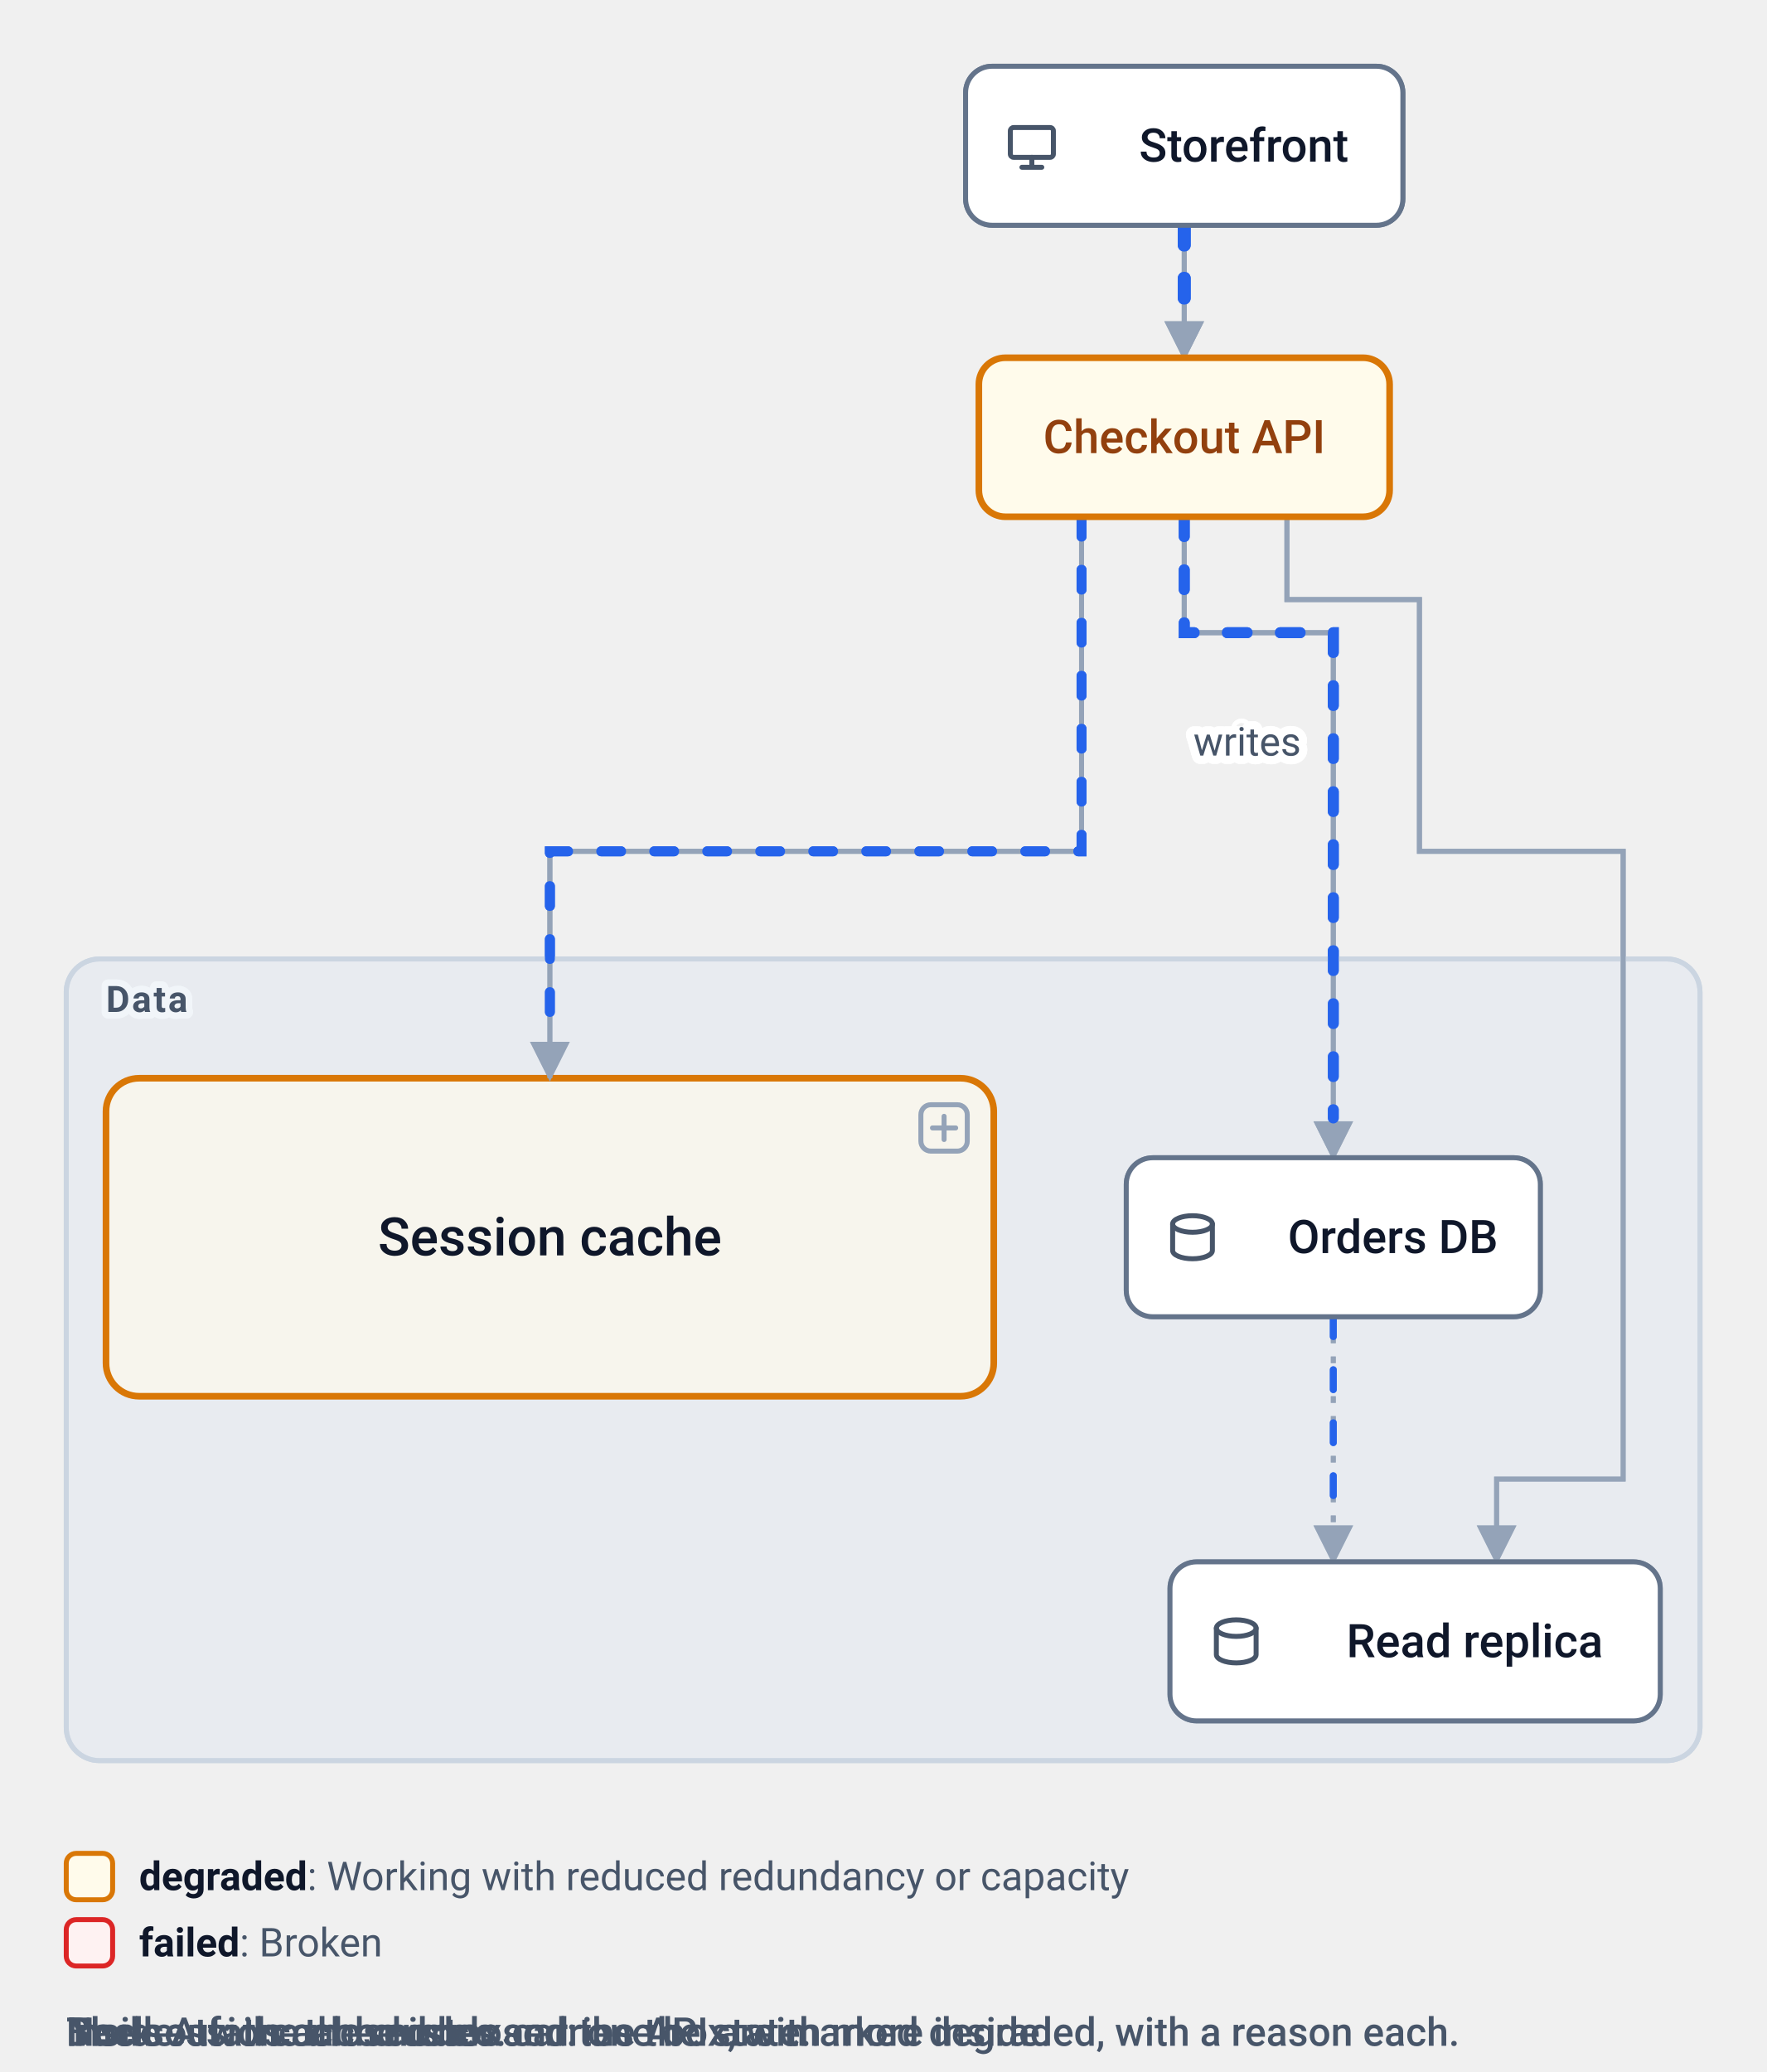
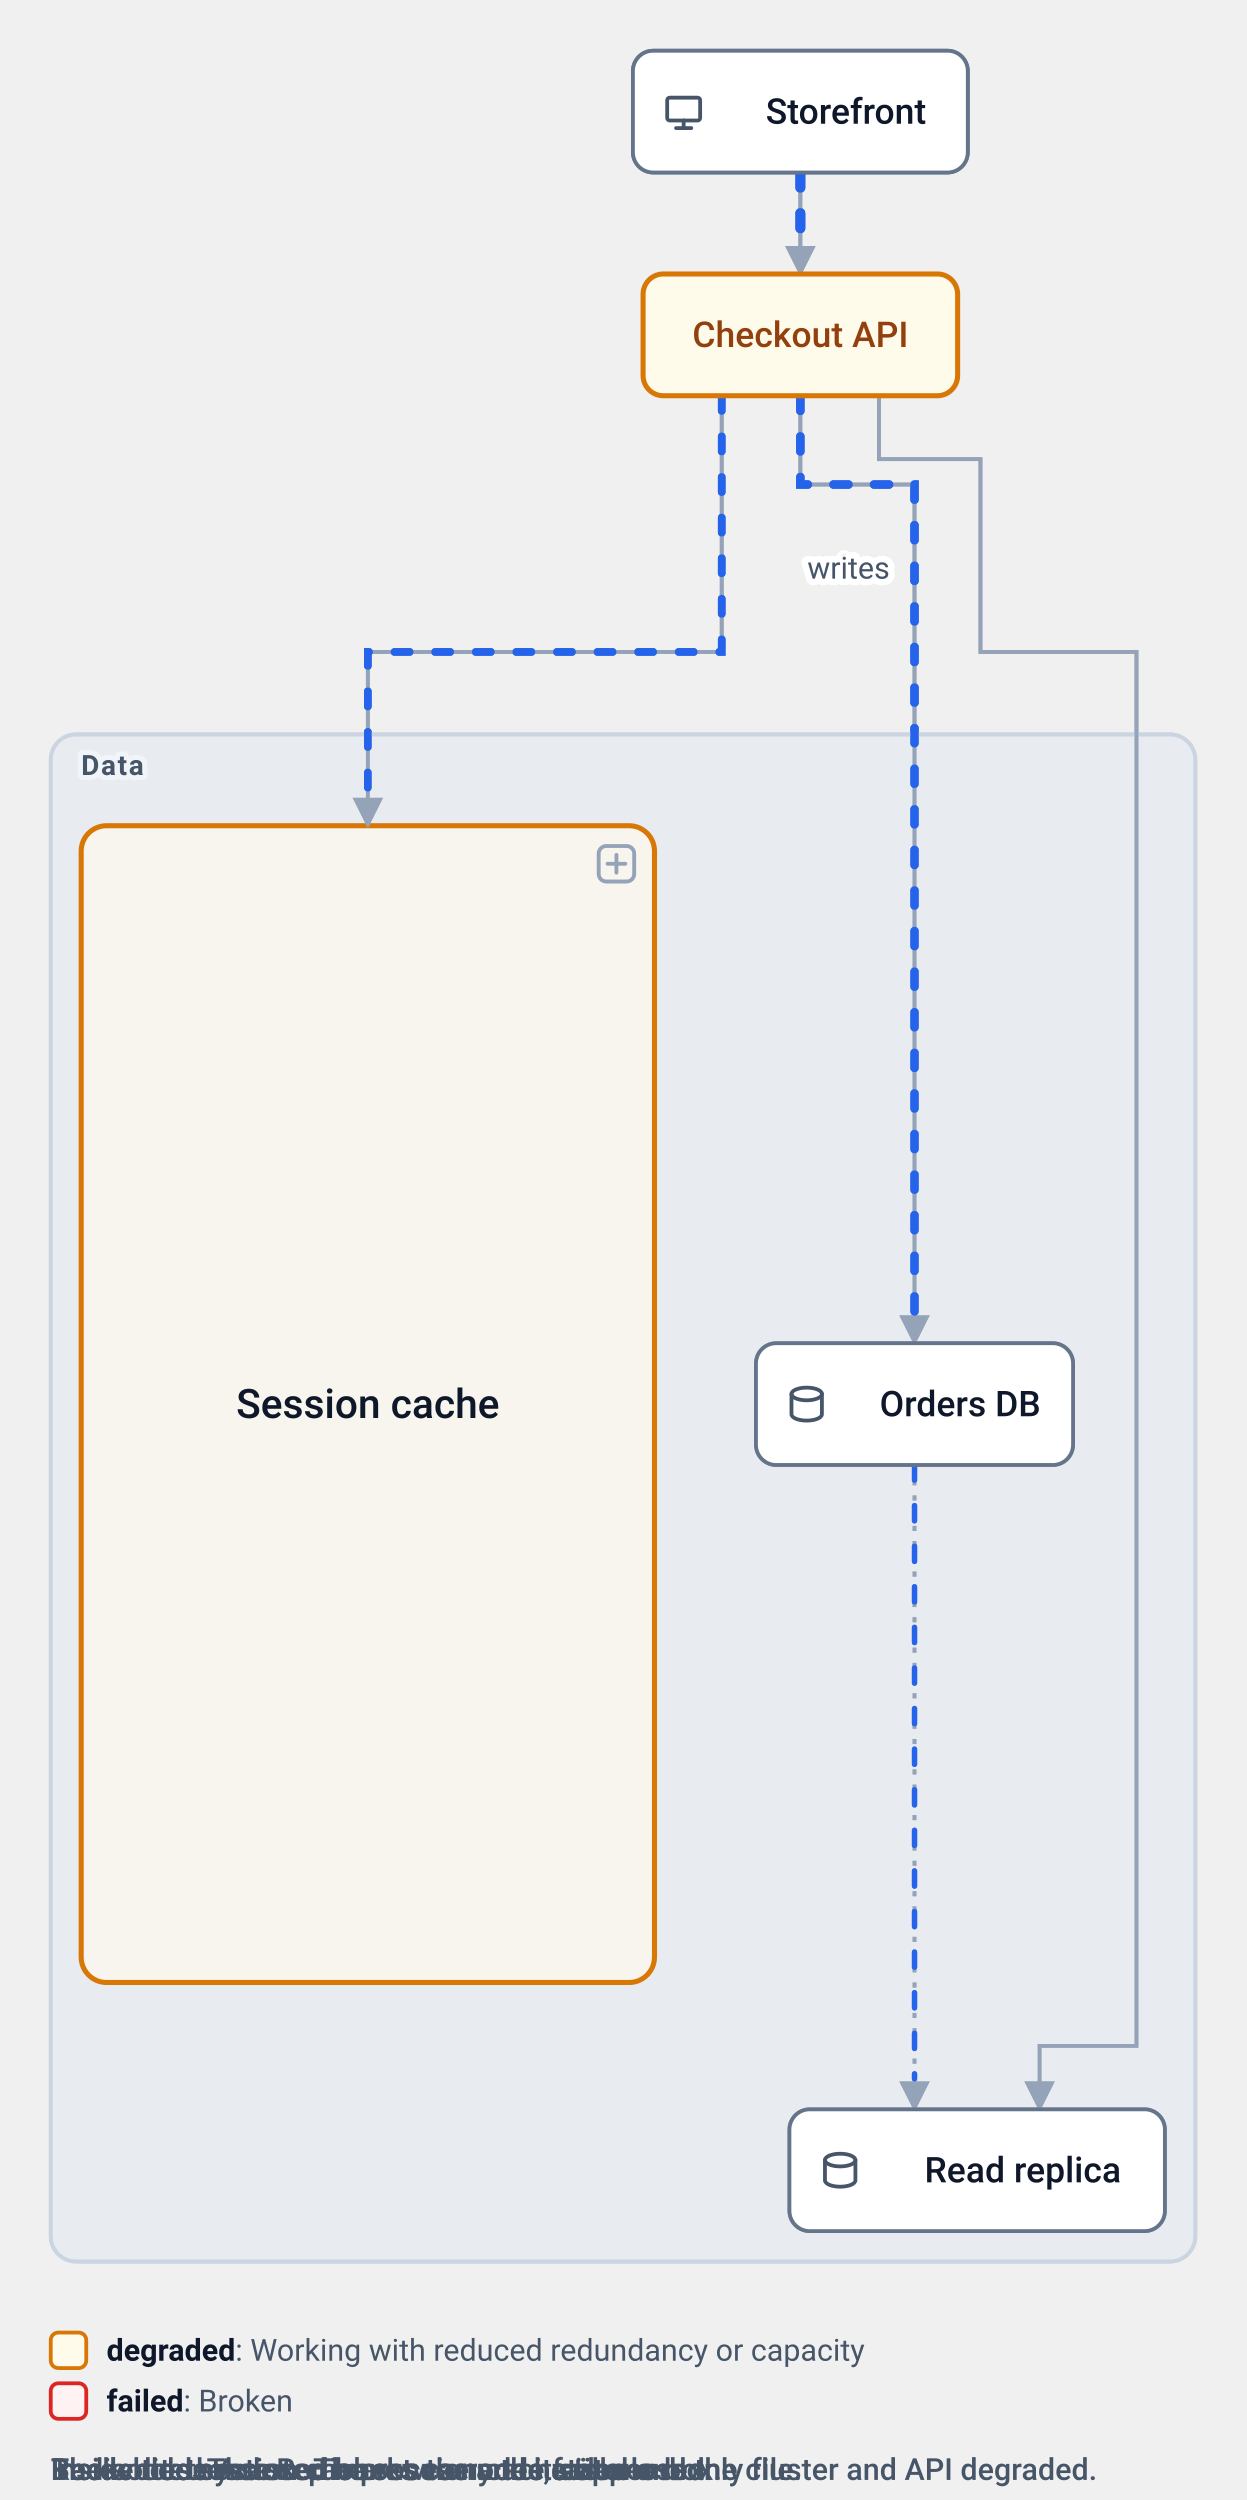
- <svg xmlns="http://www.w3.org/2000/svg" viewBox="0 0 533.2 625.5" width="533.2" height="625.5" data-orrery="1">
+ <svg xmlns="http://www.w3.org/2000/svg" viewBox="0 0 491.2 985.5" width="491.2" height="985.5" data-orrery="1">
  <style>.group-box{fill:#e2e8f0;fill-opacity:.35;stroke:#cbd5e1;stroke-width:1.5}
.group-label{font:600 11px system-ui,-apple-system,"Segoe UI",Roboto,sans-serif;fill:#475569;letter-spacing:.06em;text-transform:uppercase;paint-order:stroke;stroke:#f1f5f9;stroke-width:4px;stroke-linejoin:round}
[data-lod="detail"]{opacity:0}
.group[data-collapsed] .group-box{fill-opacity:.7}
.summary-label{font:500 16px system-ui,-apple-system,"Segoe UI",Roboto,sans-serif;fill:#0f172a;text-anchor:middle;dominant-baseline:central}
.summary-open{fill:none;stroke:#94a3b8;stroke-width:1.5;stroke-linecap:round}
.node-box{fill:#ffffff;stroke:#64748b;stroke-width:1.5}
.node-label{font:500 14px system-ui,-apple-system,"Segoe UI",Roboto,sans-serif;fill:#0f172a;text-anchor:middle;dominant-baseline:central}
.node-tech{font:11px system-ui,-apple-system,"Segoe UI",Roboto,sans-serif;fill:#64748b;text-anchor:middle;dominant-baseline:central}
.replicas rect{fill:#ffffff;stroke:#94a3b8;stroke-width:1.5}
.badge{font:600 11px system-ui,-apple-system,"Segoe UI",Roboto,sans-serif;fill:#475569;text-anchor:end;dominant-baseline:central}
.node[data-ghost]{opacity:.5}.node[data-ghost] .node-box{stroke-dasharray:3 3}.node[data-ghost] .node-label{font-style:italic}
.glyph{fill:none;stroke:#475569;stroke-width:1.5;stroke-linejoin:round;stroke-linecap:round}
.glyph-text{font:600 13px system-ui,-apple-system,"Segoe UI",Roboto,sans-serif;fill:#475569;text-anchor:middle;dominant-baseline:central}
.edge{fill:none;stroke:#94a3b8;stroke-width:1.5}
.flow{fill:none;stroke:#2563eb;stroke-linecap:round;stroke-dasharray:6 10;animation:orrery-flow 1s linear infinite}
.edge-label{font:12px system-ui,-apple-system,"Segoe UI",Roboto,sans-serif;fill:#475569;text-anchor:middle;dominant-baseline:central;paint-order:stroke;stroke:#ffffff;stroke-width:5px;stroke-linejoin:round}
.legend text{font:12px system-ui,-apple-system,"Segoe UI",Roboto,sans-serif;fill:#475569;dominant-baseline:central}.legend .legend-name{font-weight:600;fill:#0f172a}
.step-note{font:500 12px system-ui,-apple-system,"Segoe UI",Roboto,sans-serif;fill:#475569;dominant-baseline:central}
@keyframes orrery-flow{to{stroke-dashoffset:-16}}
@keyframes orrery-pulse{0%{stroke-opacity:1}50%{stroke-opacity:0.4}100%{stroke-opacity:1}}
.kind-external .node-box{stroke-dasharray:5 4;fill:#f8fafc}
.gk-region .group-box{stroke-dasharray:8 6}
.gk-zone .group-box{stroke-dasharray:3 5}
.gk-cluster .group-box{stroke:#94a3b8}
.gk-boundary .group-box{stroke:#dc2626;fill-opacity:0;stroke-dasharray:8 6}
.edge-async{stroke-dasharray:6 5}
.edge-replication{stroke-dasharray:2 4}
.edge-dataflow{stroke-width:3}
.st-degraded .node-box{stroke:#d97706;stroke-width:2;fill:#fffbeb}
.st-degraded .group-box{stroke:#d97706;stroke-width:2;fill:#fffbeb}
.st-degraded .node-label{fill:#92400e}
.st-degraded .group-label{fill:#92400e}
.st-failed .node-box{stroke:#dc2626;stroke-width:2;fill:#fef2f2;animation:orrery-pulse 1.2s linear infinite}
.st-failed .group-box{stroke:#dc2626;stroke-width:2;fill:#fef2f2;animation:orrery-pulse 1.2s linear infinite}
.st-failed .node-label{fill:#991b1b}
.st-failed .group-label{fill:#991b1b}
.st-off .node-box{stroke-dasharray:4 4}
.st-off .group-box{stroke-dasharray:4 4}
.st-off{opacity:0.45}
- @keyframes orrery-camera{0%{transform:none}26.88%{animation-timing-function:ease-in-out;transform:none}32.5%{transform:translate(266.58px, 275.75px) scale(1.6872) translate(-166px, -373.5px)}76.88%{animation-timing-function:ease-in-out;transform:translate(266.58px, 275.75px) scale(1.6872) translate(-166px, -373.5px)}82.5%{transform:none}100%{transform:none}}
- @keyframes orrery-state-0{0%{opacity:1}50%{opacity:1}59.38%{opacity:0}100%{opacity:0}}
- @keyframes orrery-state-1{0%{opacity:0}50%{opacity:0}59.38%{opacity:1}100%{opacity:1}}
- [data-lod="detail"][data-for~="sessions"]{animation:orrery-lod-sessions-detail 16s linear infinite}
- [data-lod="summary"][data-for~="sessions"]{animation:orrery-lod-sessions-summary 16s linear infinite}
- @keyframes orrery-lod-sessions-detail{0%{opacity:0}32.5%{opacity:0}34.38%{opacity:1}82.5%{opacity:1}84.38%{opacity:0}100%{opacity:0}}
- @keyframes orrery-lod-sessions-summary{0%{opacity:1}32.5%{opacity:1}34.38%{opacity:0}82.5%{opacity:0}84.38%{opacity:1}100%{opacity:1}}
- @keyframes orrery-caption-0{0%{opacity:1}25%{opacity:1}26.88%{opacity:0}100%{opacity:0}}
- @keyframes orrery-caption-1{0%{opacity:0}32.5%{opacity:0}34.38%{opacity:1}50%{opacity:1}51.88%{opacity:0}100%{opacity:0}}
- @keyframes orrery-caption-2{0%{opacity:0}57.5%{opacity:0}59.38%{opacity:1}75%{opacity:1}76.88%{opacity:0}100%{opacity:0}}
- @keyframes orrery-caption-3{0%{opacity:0}82.5%{opacity:0}84.38%{opacity:1}100%{opacity:1}}</style>
+ @keyframes orrery-camera{0%{transform:none}21.5%{animation-timing-function:ease-in-out;transform:none}26%{transform:translate(245.58px, 455.75px) scale(1.7926) translate(-145px, -553.5px)}41.5%{animation-timing-function:ease-in-out;transform:translate(245.58px, 455.75px) scale(1.7926) translate(-145px, -553.5px)}46%{transform:translate(245.58px, 455.75px) scale(1.9647) translate(-145px, -453.5px)}81.5%{animation-timing-function:ease-in-out;transform:translate(245.58px, 455.75px) scale(1.9647) translate(-145px, -453.5px)}86%{transform:none}100%{transform:none}}
+ @keyframes orrery-state-0{0%{opacity:1}60%{opacity:1}67.5%{opacity:0}100%{opacity:0}}
+ @keyframes orrery-state-1{0%{opacity:0}60%{opacity:0}67.5%{opacity:1}100%{opacity:1}}
+ [data-lod="detail"][data-for~="sessions"]{animation:orrery-lod-sessions-detail 20s linear infinite}
+ [data-lod="summary"][data-for~="sessions"]{animation:orrery-lod-sessions-summary 20s linear infinite}
+ @keyframes orrery-lod-sessions-detail{0%{opacity:0}26%{opacity:0}27.5%{opacity:1}86%{opacity:1}87.5%{opacity:0}100%{opacity:0}}
+ @keyframes orrery-lod-sessions-summary{0%{opacity:1}26%{opacity:1}27.5%{opacity:0}86%{opacity:0}87.5%{opacity:1}100%{opacity:1}}
+ [data-lod="detail"][data-for~="data"]{animation:orrery-lod-data-detail 20s linear infinite}
+ [data-lod="summary"][data-for~="data"]{animation:orrery-lod-data-summary 20s linear infinite}
+ @keyframes orrery-lod-data-detail{0%{opacity:0}26%{opacity:0}27.5%{opacity:1}86%{opacity:1}87.5%{opacity:0}100%{opacity:0}}
+ @keyframes orrery-lod-data-summary{0%{opacity:1}26%{opacity:1}27.5%{opacity:0}86%{opacity:0}87.5%{opacity:1}100%{opacity:1}}
+ [data-lod="detail"][data-for~="cache-a"]{animation:orrery-lod-cache-a-detail 20s linear infinite}
+ [data-lod="summary"][data-for~="cache-a"]{animation:orrery-lod-cache-a-summary 20s linear infinite}
+ @keyframes orrery-lod-cache-a-detail{0%{opacity:0}46%{opacity:0}47.5%{opacity:1}86%{opacity:1}87.5%{opacity:0}100%{opacity:0}}
+ @keyframes orrery-lod-cache-a-summary{0%{opacity:1}46%{opacity:1}47.5%{opacity:0}86%{opacity:0}87.5%{opacity:1}100%{opacity:1}}
+ @keyframes orrery-caption-0{0%{opacity:1}20%{opacity:1}21.5%{opacity:0}100%{opacity:0}}
+ @keyframes orrery-caption-1{0%{opacity:0}26%{opacity:0}27.5%{opacity:1}40%{opacity:1}41.5%{opacity:0}100%{opacity:0}}
+ @keyframes orrery-caption-2{0%{opacity:0}46%{opacity:0}47.5%{opacity:1}60%{opacity:1}61.5%{opacity:0}100%{opacity:0}}
+ @keyframes orrery-caption-3{0%{opacity:0}66%{opacity:0}67.5%{opacity:1}80%{opacity:1}81.5%{opacity:0}100%{opacity:0}}
+ @keyframes orrery-caption-4{0%{opacity:0}86%{opacity:0}87.5%{opacity:1}100%{opacity:1}}</style>
  <defs>
    <marker id="arrow" viewBox="0 0 12 12" refX="11" refY="6" markerWidth="12" markerHeight="12" markerUnits="userSpaceOnUse" orient="auto">
      <path d="M0 0L12 6L0 12z" fill="#94a3b8" />
    </marker>
    <marker id="arrow-start" viewBox="0 0 12 12" refX="1" refY="6" markerWidth="12" markerHeight="12" markerUnits="userSpaceOnUse" orient="auto">
      <path d="M12 0L0 6L12 12z" fill="#94a3b8" />
    </marker>
  </defs>
  <g class="scene">
-     <g class="view" data-view="overview" data-title="Checkout: drill down" data-size="533.2 625.5">
+     <g class="view" data-view="overview" data-title="Checkout: drill down" data-size="491.2 985.5">
      <clipPath id="orrery-stage-overview">
-         <rect width="533.2" height="551.5" />
+         <rect width="491.2" height="911.5" />
      </clipPath>
      <g class="stage" clip-path="url(#orrery-stage-overview)">
-         <g class="camera" data-stage="533.2 551.5" style="animation:orrery-camera 16s linear infinite">
-           <g class="state" data-state="0" style="animation:orrery-state-0 16s linear infinite">
+         <g class="camera" data-stage="491.2 911.5" style="animation:orrery-camera 20s linear infinite">
+           <g class="state" data-state="0" style="animation:orrery-state-0 20s linear infinite">
            <g class="groups">
-               <g class="group gk-tier st-on" data-group="data" data-bbox="20 289.5 493.2 242" data-state="on">
-                 <rect class="group-box" x="20" y="289.5" width="493.2" height="242" rx="10" />
+               <g class="group gk-tier st-on" data-group="data" data-bbox="20 289.5 451.2 602" data-state="on">
+                 <rect class="group-box" x="20" y="289.5" width="451.2" height="602" rx="10" />
                <text class="group-label" x="32" y="305.5">Data</text>
              </g>
-               <g class="group gk-cluster st-on" data-group="sessions" data-bbox="32 325.5 268 96" data-state="on" data-collapsed="2">
-                 <rect class="group-box" x="32" y="325.5" width="268" height="96" rx="10" />
+               <g class="group gk-cluster st-on" data-group="sessions" data-bbox="32 325.5 226 456" data-state="on" data-collapsed="0">
+                 <rect class="group-box" x="32" y="325.5" width="226" height="456" rx="10" />
                <text class="group-label" data-lod="detail" data-for="sessions" x="44" y="341.5">Session cache</text>
                <g class="lod-summary" data-lod="summary" data-for="sessions">
-                   <text class="summary-label" x="166" y="373.5">Session cache</text>
-                   <g class="summary-open" transform="translate(278 333.5)">
+                   <text class="summary-label" x="145" y="553.5">Session cache</text>
+                   <g class="summary-open" transform="translate(236 333.5)">
+                     <rect width="14" height="14" rx="3" />
+                     <path d="M7 3.5v7M3.5 7h7" />
+                   </g>
+                 </g>
+               </g>
+               <g class="group gk-cluster st-on" data-group="cache-a" data-bbox="44 361.5 202 184" data-state="on" data-collapsed="2" data-lod="detail" data-for="sessions">
+                 <rect class="group-box" x="44" y="361.5" width="202" height="184" rx="10" />
+                 <text class="group-label" data-lod="detail" data-for="cache-a" x="56" y="377.5">Node A</text>
+                 <g class="lod-summary" data-lod="summary" data-for="cache-a">
+                   <text class="summary-label" x="145" y="453.5">Node A</text>
+                   <g class="summary-open" transform="translate(224 369.5)">
+                     <rect width="14" height="14" rx="3" />
+                     <path d="M7 3.5v7M3.5 7h7" />
+                   </g>
+                 </g>
+               </g>
+               <g class="group gk-cluster st-on" data-group="cache-b" data-bbox="44 585.5 202 184" data-state="on" data-collapsed="2" data-lod="detail" data-for="sessions">
+                 <rect class="group-box" x="44" y="585.5" width="202" height="184" rx="10" />
+                 <text class="group-label" data-lod="detail" data-for="cache-b" x="56" y="601.5">Node B</text>
+                 <g class="lod-summary" data-lod="summary" data-for="cache-b">
+                   <text class="summary-label" x="145" y="677.5">Node B</text>
+                   <g class="summary-open" transform="translate(224 593.5)">
                    <rect width="14" height="14" rx="3" />
                    <path d="M7 3.5v7M3.5 7h7" />
                  </g>
                </g>
              </g>
            </g>
            <g class="edges">
-               <path class="edge edge-sync" data-edge="web-&gt;api" data-kind="sync" d="M357.5 68 L357.5 108" marker-end="url(#arrow)" />
-               <path class="flow" data-flow="web-&gt;api" data-load="0.8" d="M357.5 68 L357.5 96" style="stroke-width:3.9;animation-duration:1s" />
-               <path class="edge edge-sync" data-edge="api-&gt;db" data-kind="sync" d="M357.5 156 L357.5 191 L402.5 191 L402.5 349.5" marker-end="url(#arrow)" />
-               <path class="flow" data-flow="api-&gt;db" data-load="0.6" d="M357.5 156 L357.5 191 L402.5 191 L402.5 337.5" style="stroke-width:3.3;animation-duration:1.5s" />
-               <text class="edge-label" x="376.5" y="224">writes</text>
-               <path class="edge edge-sync" data-edge="failover" data-kind="sync" d="M388.5 156 L388.5 181 L428.5 181 L428.5 257 L490 257 L490 446.5 L451.8 446.5 L451.8 471.5" marker-end="url(#arrow)" />
-               <path class="flow" data-flow="failover" data-load="0" d="M388.5 156 L388.5 181 L428.5 181 L428.5 257 L490 257 L490 446.5 L451.8 446.5 L451.8 459.5" style="stroke-width:1.5;animation:none;opacity:0" />
-               <path class="edge edge-replication" data-edge="db-&gt;replica" data-kind="replication" d="M402.5 397.5 L402.5 471.5" marker-end="url(#arrow)" />
-               <path class="flow" data-flow="db-&gt;replica" data-load="0.2" d="M402.5 397.5 L402.5 459.5" style="stroke-width:2.1;animation-duration:2.5s" />
-               <path class="edge edge-sync" data-edge="api-&gt;sessions" data-kind="sync" d="M326.5 156 L326.5 257 L166 257 L166 325.5" marker-end="url(#arrow)" />
-               <path class="flow" data-flow="api-&gt;sessions" data-load="0.5" d="M326.5 156 L326.5 257 L166 257 L166 313.5" style="stroke-width:3;animation-duration:1.8s" />
+               <path class="edge edge-sync" data-edge="web-&gt;api" data-kind="sync" d="M315.5 68 L315.5 108" marker-end="url(#arrow)" />
+               <path class="flow" data-flow="web-&gt;api" data-load="0.8" d="M315.5 68 L315.5 96" style="stroke-width:3.9;animation-duration:1s" />
+               <path class="edge edge-sync" data-edge="api-&gt;db" data-kind="sync" d="M315.5 156 L315.5 191 L360.5 191 L360.5 529.5" marker-end="url(#arrow)" />
+               <path class="flow" data-flow="api-&gt;db" data-load="0.6" d="M315.5 156 L315.5 191 L360.5 191 L360.5 517.5" style="stroke-width:3.3;animation-duration:1.5s" />
+               <text class="edge-label" x="334.5" y="224">writes</text>
+               <path class="edge edge-sync" data-edge="failover" data-kind="sync" d="M346.5 156 L346.5 181 L386.5 181 L386.5 257 L448 257 L448 806.5 L409.8 806.5 L409.8 831.5" marker-end="url(#arrow)" />
+               <path class="flow" data-flow="failover" data-load="0" d="M346.5 156 L346.5 181 L386.5 181 L386.5 257 L448 257 L448 806.5 L409.8 806.5 L409.8 819.5" style="stroke-width:1.5;animation:none;opacity:0" />
+               <path class="edge edge-replication" data-edge="db-&gt;replica" data-kind="replication" d="M360.5 577.5 L360.5 831.5" marker-end="url(#arrow)" />
+               <path class="flow" data-flow="db-&gt;replica" data-load="0.2" d="M360.5 577.5 L360.5 819.5" style="stroke-width:2.1;animation-duration:2.5s" />
+               <path class="edge edge-sync" data-edge="api-&gt;sessions" data-kind="sync" d="M284.5 156 L284.5 257 L145 257 L145 325.5" marker-end="url(#arrow)" />
+               <path class="flow" data-flow="api-&gt;sessions" data-load="0.5" d="M284.5 156 L284.5 257 L145 257 L145 313.5" style="stroke-width:3;animation-duration:1.8s" />
+               <g class="lod" data-lod="detail" data-for="cache-a">
+                 <path class="edge edge-dataflow" data-edge="redis-a-&gt;aof-a" data-kind="dataflow" d="M145 445.5 L145 485.5" marker-end="url(#arrow)" />
+                 <path class="flow" data-flow="redis-a-&gt;aof-a" data-load="0.3" d="M145 445.5 L145 473.5" style="stroke-width:2.4;animation-duration:2.3s" />
+               </g>
+               <g class="lod" data-lod="detail" data-for="cache-b">
+                 <path class="edge edge-dataflow" data-edge="redis-b-&gt;aof-b" data-kind="dataflow" d="M145 669.5 L145 709.5" marker-end="url(#arrow)" />
+                 <path class="flow" data-flow="redis-b-&gt;aof-b" data-load="0.3" d="M145 669.5 L145 697.5" style="stroke-width:2.4;animation-duration:2.3s" />
+               </g>
+               <g class="lod" data-lod="detail" data-for="sessions">
+                 <path class="edge edge-replication" data-edge="cache-a-&gt;cache-b" data-kind="replication" d="M145 545.5 L145 585.5" marker-end="url(#arrow)" />
+                 <path class="flow" data-flow="cache-a-&gt;cache-b" data-load="0.2" d="M145 545.5 L145 573.5" style="stroke-width:2.1;animation-duration:2.5s" />
+               </g>
            </g>
            <g class="nodes">
-               <g class="node kind-client st-on" data-node="web" data-kind="client" data-state="on" data-bbox="291.5 20 132 48" transform="translate(291.5 20)">
+               <g class="node kind-client st-on" data-node="web" data-kind="client" data-state="on" data-bbox="249.5 20 132 48" transform="translate(249.5 20)">
                <rect class="node-box" width="132" height="48" rx="8" />
                <g class="glyph" transform="translate(12 16)">
                  <rect x="1.5" y="2.5" width="13" height="9" rx="1" />
                  <path d="M5 14.5h6M8 11.5v3" />
                </g>
                <text class="node-label" x="84" y="24">Storefront</text>
              </g>
-               <g class="node kind-service st-on" data-node="api" data-kind="service" data-state="on" data-bbox="295.5 108 124 48" transform="translate(295.5 108)">
+               <g class="node kind-service st-on" data-node="api" data-kind="service" data-state="on" data-bbox="253.5 108 124 48" transform="translate(253.5 108)">
                <rect class="node-box" width="124" height="48" rx="8" />
                <text class="node-label" x="62" y="24">Checkout API</text>
              </g>
-               <g class="node kind-database st-on" data-node="db" data-kind="database" data-state="on" data-bbox="340 349.5 125 48" transform="translate(340 349.5)">
+               <g class="node kind-database st-on" data-node="db" data-kind="database" data-state="on" data-bbox="298 529.5 125 48" transform="translate(298 529.5)">
                <rect class="node-box" width="125" height="48" rx="8" />
                <g class="glyph" transform="translate(12 16)">
                  <ellipse cx="8" cy="4" rx="6" ry="2.5" />
                  <path d="M2 4v8c0 1.4 2.7 2.5 6 2.5s6-1.1 6-2.5V4" />
                </g>
                <text class="node-label" x="80.5" y="24">Orders DB</text>
              </g>
-               <g class="node kind-database st-on" data-node="replica" data-kind="database" data-state="on" data-bbox="353.2 471.5 148 48" transform="translate(353.2 471.5)">
+               <g class="node kind-database st-on" data-node="replica" data-kind="database" data-state="on" data-bbox="311.2 831.5 148 48" transform="translate(311.2 831.5)">
                <rect class="node-box" width="148" height="48" rx="8" />
                <g class="glyph" transform="translate(12 16)">
                  <ellipse cx="8" cy="4" rx="6" ry="2.5" />
                  <path d="M2 4v8c0 1.4 2.7 2.5 6 2.5s6-1.1 6-2.5V4" />
                </g>
                <text class="node-label" x="92" y="24">Read replica</text>
              </g>
-               <g class="node kind-cache st-on" data-node="cache-a" data-kind="cache" data-state="on" data-lod="detail" data-for="sessions" data-bbox="44 361.5 102 48" transform="translate(44 361.5)">
-                 <rect class="node-box" width="102" height="48" rx="8" />
+               <g class="node kind-cache st-on" data-node="redis-a" data-kind="cache" data-state="on" data-lod="detail" data-for="cache-a" data-bbox="98 397.5 94 48" transform="translate(98 397.5)">
+                 <rect class="node-box" width="94" height="48" rx="8" />
                <g class="glyph" transform="translate(12 16)">
                  <path d="M9 1.5L3 9h4.5l-1 5.5L13 7H8.5z" />
                </g>
-                 <text class="node-label" x="69" y="24">Node A</text>
-               </g>
-               <g class="node kind-cache st-on" data-node="cache-b" data-kind="cache" data-state="on" data-lod="detail" data-for="sessions" data-bbox="186 361.5 102 48" transform="translate(186 361.5)">
-                 <rect class="node-box" width="102" height="48" rx="8" />
+                 <text class="node-label" x="65" y="24">Redis</text>
+               </g>
+               <g class="node kind-storage st-on" data-node="aof-a" data-kind="storage" data-state="on" data-lod="detail" data-for="cache-a" data-bbox="56 485.5 178 48" transform="translate(56 485.5)">
+                 <rect class="node-box" width="178" height="48" rx="8" />
+                 <g class="glyph" transform="translate(12 16)">
+                   <path d="M2 3.5h12l-1.5 10.5h-9z" />
+                   <path d="M2 3.5c0 1.2 2.7 2 6 2s6-.8 6-2" />
+                 </g>
+                 <text class="node-label" x="107" y="24">Append-only file</text>
+               </g>
+               <g class="node kind-cache st-on" data-node="redis-b" data-kind="cache" data-state="on" data-lod="detail" data-for="cache-b" data-bbox="98 621.5 94 48" transform="translate(98 621.5)">
+                 <rect class="node-box" width="94" height="48" rx="8" />
                <g class="glyph" transform="translate(12 16)">
                  <path d="M9 1.5L3 9h4.5l-1 5.5L13 7H8.5z" />
                </g>
-                 <text class="node-label" x="69" y="24">Node B</text>
+                 <text class="node-label" x="65" y="24">Redis</text>
+               </g>
+               <g class="node kind-storage st-on" data-node="aof-b" data-kind="storage" data-state="on" data-lod="detail" data-for="cache-b" data-bbox="56 709.5 178 48" transform="translate(56 709.5)">
+                 <rect class="node-box" width="178" height="48" rx="8" />
+                 <g class="glyph" transform="translate(12 16)">
+                   <path d="M2 3.5h12l-1.5 10.5h-9z" />
+                   <path d="M2 3.5c0 1.2 2.7 2 6 2s6-.8 6-2" />
+                 </g>
+                 <text class="node-label" x="107" y="24">Append-only file</text>
              </g>
            </g>
          </g>
-           <g class="state" data-state="1" style="animation:orrery-state-1 16s linear infinite">
+           <g class="state" data-state="1" style="animation:orrery-state-1 20s linear infinite">
            <g class="groups">
-               <g class="group gk-tier st-on" data-group="data" data-bbox="20 289.5 493.2 242" data-state="on">
-                 <rect class="group-box" x="20" y="289.5" width="493.2" height="242" rx="10" />
+               <g class="group gk-tier st-on" data-group="data" data-bbox="20 289.5 451.2 602" data-state="on">
+                 <rect class="group-box" x="20" y="289.5" width="451.2" height="602" rx="10" />
                <text class="group-label" x="32" y="305.5">Data</text>
              </g>
-               <g class="group gk-cluster st-degraded" data-group="sessions" data-bbox="32 325.5 268 96" data-state="degraded" data-collapsed="2">
-                 <rect class="group-box" x="32" y="325.5" width="268" height="96" rx="10" />
+               <g class="group gk-cluster st-degraded" data-group="sessions" data-bbox="32 325.5 226 456" data-state="degraded" data-collapsed="0">
+                 <rect class="group-box" x="32" y="325.5" width="226" height="456" rx="10" />
                <text class="group-label" data-lod="detail" data-for="sessions" x="44" y="341.5">Session cache</text>
                <g class="lod-summary" data-lod="summary" data-for="sessions">
-                   <text class="summary-label" x="166" y="373.5">Session cache</text>
-                   <g class="summary-open" transform="translate(278 333.5)">
+                   <text class="summary-label" x="145" y="553.5">Session cache</text>
+                   <g class="summary-open" transform="translate(236 333.5)">
+                     <rect width="14" height="14" rx="3" />
+                     <path d="M7 3.5v7M3.5 7h7" />
+                   </g>
+                 </g>
+               </g>
+               <g class="group gk-cluster st-failed" data-group="cache-a" data-bbox="44 361.5 202 184" data-state="failed" data-collapsed="2" data-pulse="1" data-lod="detail" data-for="sessions">
+                 <rect class="group-box" x="44" y="361.5" width="202" height="184" rx="10" />
+                 <text class="group-label" data-lod="detail" data-for="cache-a" x="56" y="377.5">Node A</text>
+                 <g class="lod-summary" data-lod="summary" data-for="cache-a">
+                   <text class="summary-label" x="145" y="453.5">Node A</text>
+                   <g class="summary-open" transform="translate(224 369.5)">
+                     <rect width="14" height="14" rx="3" />
+                     <path d="M7 3.5v7M3.5 7h7" />
+                   </g>
+                 </g>
+               </g>
+               <g class="group gk-cluster st-on" data-group="cache-b" data-bbox="44 585.5 202 184" data-state="on" data-collapsed="2" data-lod="detail" data-for="sessions">
+                 <rect class="group-box" x="44" y="585.5" width="202" height="184" rx="10" />
+                 <text class="group-label" data-lod="detail" data-for="cache-b" x="56" y="601.5">Node B</text>
+                 <g class="lod-summary" data-lod="summary" data-for="cache-b">
+                   <text class="summary-label" x="145" y="677.5">Node B</text>
+                   <g class="summary-open" transform="translate(224 593.5)">
                    <rect width="14" height="14" rx="3" />
                    <path d="M7 3.5v7M3.5 7h7" />
                  </g>
                </g>
              </g>
            </g>
            <g class="edges">
-               <path class="edge edge-sync" data-edge="web-&gt;api" data-kind="sync" d="M357.5 68 L357.5 108" marker-end="url(#arrow)" />
-               <path class="flow" data-flow="web-&gt;api" data-load="0.8" d="M357.5 68 L357.5 96" style="stroke-width:3.9;animation-duration:1s" />
-               <path class="edge edge-sync" data-edge="api-&gt;db" data-kind="sync" d="M357.5 156 L357.5 191 L402.5 191 L402.5 349.5" marker-end="url(#arrow)" />
-               <path class="flow" data-flow="api-&gt;db" data-load="0.6" d="M357.5 156 L357.5 191 L402.5 191 L402.5 337.5" style="stroke-width:3.3;animation-duration:1.5s" />
-               <text class="edge-label" x="376.5" y="224">writes</text>
-               <path class="edge edge-sync" data-edge="failover" data-kind="sync" d="M388.5 156 L388.5 181 L428.5 181 L428.5 257 L490 257 L490 446.5 L451.8 446.5 L451.8 471.5" marker-end="url(#arrow)" />
-               <path class="flow" data-flow="failover" data-load="0" d="M388.5 156 L388.5 181 L428.5 181 L428.5 257 L490 257 L490 446.5 L451.8 446.5 L451.8 459.5" style="stroke-width:1.5;animation:none;opacity:0" />
-               <path class="edge edge-replication" data-edge="db-&gt;replica" data-kind="replication" d="M402.5 397.5 L402.5 471.5" marker-end="url(#arrow)" />
-               <path class="flow" data-flow="db-&gt;replica" data-load="0.2" d="M402.5 397.5 L402.5 459.5" style="stroke-width:2.1;animation-duration:2.5s" />
-               <path class="edge edge-sync" data-edge="api-&gt;sessions" data-kind="sync" d="M326.5 156 L326.5 257 L166 257 L166 325.5" marker-end="url(#arrow)" />
-               <path class="flow" data-flow="api-&gt;sessions" data-load="0.5" d="M326.5 156 L326.5 257 L166 257 L166 313.5" style="stroke-width:3;animation-duration:1.8s" />
+               <path class="edge edge-sync" data-edge="web-&gt;api" data-kind="sync" d="M315.5 68 L315.5 108" marker-end="url(#arrow)" />
+               <path class="flow" data-flow="web-&gt;api" data-load="0.8" d="M315.5 68 L315.5 96" style="stroke-width:3.9;animation-duration:1s" />
+               <path class="edge edge-sync" data-edge="api-&gt;db" data-kind="sync" d="M315.5 156 L315.5 191 L360.5 191 L360.5 529.5" marker-end="url(#arrow)" />
+               <path class="flow" data-flow="api-&gt;db" data-load="0.6" d="M315.5 156 L315.5 191 L360.5 191 L360.5 517.5" style="stroke-width:3.3;animation-duration:1.5s" />
+               <text class="edge-label" x="334.5" y="224">writes</text>
+               <path class="edge edge-sync" data-edge="failover" data-kind="sync" d="M346.5 156 L346.5 181 L386.5 181 L386.5 257 L448 257 L448 806.5 L409.8 806.5 L409.8 831.5" marker-end="url(#arrow)" />
+               <path class="flow" data-flow="failover" data-load="0" d="M346.5 156 L346.5 181 L386.5 181 L386.5 257 L448 257 L448 806.5 L409.8 806.5 L409.8 819.5" style="stroke-width:1.5;animation:none;opacity:0" />
+               <path class="edge edge-replication" data-edge="db-&gt;replica" data-kind="replication" d="M360.5 577.5 L360.5 831.5" marker-end="url(#arrow)" />
+               <path class="flow" data-flow="db-&gt;replica" data-load="0.2" d="M360.5 577.5 L360.5 819.5" style="stroke-width:2.1;animation-duration:2.5s" />
+               <path class="edge edge-sync" data-edge="api-&gt;sessions" data-kind="sync" d="M284.5 156 L284.5 257 L145 257 L145 325.5" marker-end="url(#arrow)" />
+               <path class="flow" data-flow="api-&gt;sessions" data-load="0.5" d="M284.5 156 L284.5 257 L145 257 L145 313.5" style="stroke-width:3;animation-duration:1.8s" />
+               <g class="lod" data-lod="detail" data-for="cache-a">
+                 <path class="edge edge-dataflow" data-edge="redis-a-&gt;aof-a" data-kind="dataflow" d="M145 445.5 L145 485.5" marker-end="url(#arrow)" />
+                 <path class="flow" data-flow="redis-a-&gt;aof-a" data-load="0" d="M145 445.5 L145 473.5" style="stroke-width:1.5;animation:none;opacity:0" />
+               </g>
+               <g class="lod" data-lod="detail" data-for="cache-b">
+                 <path class="edge edge-dataflow" data-edge="redis-b-&gt;aof-b" data-kind="dataflow" d="M145 669.5 L145 709.5" marker-end="url(#arrow)" />
+                 <path class="flow" data-flow="redis-b-&gt;aof-b" data-load="0.3" d="M145 669.5 L145 697.5" style="stroke-width:2.4;animation-duration:2.3s" />
+               </g>
+               <g class="lod" data-lod="detail" data-for="sessions">
+                 <path class="edge edge-replication" data-edge="cache-a-&gt;cache-b" data-kind="replication" d="M145 545.5 L145 585.5" marker-end="url(#arrow)" />
+                 <path class="flow" data-flow="cache-a-&gt;cache-b" data-load="0" d="M145 545.5 L145 573.5" style="stroke-width:1.5;animation:none;opacity:0" />
+               </g>
            </g>
            <g class="nodes">
-               <g class="node kind-client st-on" data-node="web" data-kind="client" data-state="on" data-bbox="291.5 20 132 48" transform="translate(291.5 20)">
+               <g class="node kind-client st-on" data-node="web" data-kind="client" data-state="on" data-bbox="249.5 20 132 48" transform="translate(249.5 20)">
                <rect class="node-box" width="132" height="48" rx="8" />
                <g class="glyph" transform="translate(12 16)">
                  <rect x="1.5" y="2.5" width="13" height="9" rx="1" />
                  <path d="M5 14.5h6M8 11.5v3" />
                </g>
                <text class="node-label" x="84" y="24">Storefront</text>
              </g>
-               <g class="node kind-service st-degraded" data-node="api" data-kind="service" data-state="degraded" data-bbox="295.5 108 124 48" transform="translate(295.5 108)">
+               <g class="node kind-service st-degraded" data-node="api" data-kind="service" data-state="degraded" data-bbox="253.5 108 124 48" transform="translate(253.5 108)">
                <rect class="node-box" width="124" height="48" rx="8" />
                <text class="node-label" x="62" y="24">Checkout API</text>
              </g>
-               <g class="node kind-database st-on" data-node="db" data-kind="database" data-state="on" data-bbox="340 349.5 125 48" transform="translate(340 349.5)">
+               <g class="node kind-database st-on" data-node="db" data-kind="database" data-state="on" data-bbox="298 529.5 125 48" transform="translate(298 529.5)">
                <rect class="node-box" width="125" height="48" rx="8" />
                <g class="glyph" transform="translate(12 16)">
                  <ellipse cx="8" cy="4" rx="6" ry="2.5" />
                  <path d="M2 4v8c0 1.4 2.7 2.5 6 2.5s6-1.1 6-2.5V4" />
                </g>
                <text class="node-label" x="80.5" y="24">Orders DB</text>
              </g>
-               <g class="node kind-database st-on" data-node="replica" data-kind="database" data-state="on" data-bbox="353.2 471.5 148 48" transform="translate(353.2 471.5)">
+               <g class="node kind-database st-on" data-node="replica" data-kind="database" data-state="on" data-bbox="311.2 831.5 148 48" transform="translate(311.2 831.5)">
                <rect class="node-box" width="148" height="48" rx="8" />
                <g class="glyph" transform="translate(12 16)">
                  <ellipse cx="8" cy="4" rx="6" ry="2.5" />
                  <path d="M2 4v8c0 1.4 2.7 2.5 6 2.5s6-1.1 6-2.5V4" />
                </g>
                <text class="node-label" x="92" y="24">Read replica</text>
              </g>
-               <g class="node kind-cache st-failed" data-node="cache-a" data-kind="cache" data-state="failed" data-pulse="1" data-lod="detail" data-for="sessions" data-bbox="44 361.5 102 48" transform="translate(44 361.5)">
-                 <rect class="node-box" width="102" height="48" rx="8" />
+               <g class="node kind-cache st-failed" data-node="redis-a" data-kind="cache" data-state="failed" data-pulse="1" data-lod="detail" data-for="cache-a" data-bbox="98 397.5 94 48" transform="translate(98 397.5)">
+                 <rect class="node-box" width="94" height="48" rx="8" />
                <g class="glyph" transform="translate(12 16)">
                  <path d="M9 1.5L3 9h4.5l-1 5.5L13 7H8.5z" />
                </g>
-                 <text class="node-label" x="69" y="24">Node A</text>
-               </g>
-               <g class="node kind-cache st-on" data-node="cache-b" data-kind="cache" data-state="on" data-lod="detail" data-for="sessions" data-bbox="186 361.5 102 48" transform="translate(186 361.5)">
-                 <rect class="node-box" width="102" height="48" rx="8" />
+                 <text class="node-label" x="65" y="24">Redis</text>
+               </g>
+               <g class="node kind-storage st-on" data-node="aof-a" data-kind="storage" data-state="on" data-lod="detail" data-for="cache-a" data-bbox="56 485.5 178 48" transform="translate(56 485.5)">
+                 <rect class="node-box" width="178" height="48" rx="8" />
+                 <g class="glyph" transform="translate(12 16)">
+                   <path d="M2 3.5h12l-1.5 10.5h-9z" />
+                   <path d="M2 3.5c0 1.2 2.7 2 6 2s6-.8 6-2" />
+                 </g>
+                 <text class="node-label" x="107" y="24">Append-only file</text>
+               </g>
+               <g class="node kind-cache st-on" data-node="redis-b" data-kind="cache" data-state="on" data-lod="detail" data-for="cache-b" data-bbox="98 621.5 94 48" transform="translate(98 621.5)">
+                 <rect class="node-box" width="94" height="48" rx="8" />
                <g class="glyph" transform="translate(12 16)">
                  <path d="M9 1.5L3 9h4.5l-1 5.5L13 7H8.5z" />
                </g>
-                 <text class="node-label" x="69" y="24">Node B</text>
+                 <text class="node-label" x="65" y="24">Redis</text>
+               </g>
+               <g class="node kind-storage st-on" data-node="aof-b" data-kind="storage" data-state="on" data-lod="detail" data-for="cache-b" data-bbox="56 709.5 178 48" transform="translate(56 709.5)">
+                 <rect class="node-box" width="178" height="48" rx="8" />
+                 <g class="glyph" transform="translate(12 16)">
+                   <path d="M2 3.5h12l-1.5 10.5h-9z" />
+                   <path d="M2 3.5c0 1.2 2.7 2 6 2s6-.8 6-2" />
+                 </g>
+                 <text class="node-label" x="107" y="24">Append-only file</text>
              </g>
            </g>
          </g>
        </g>
      </g>
-       <g class="state" data-state="1" data-role="legend" style="animation:orrery-state-1 16s linear infinite">
-         <g class="legend" transform="translate(20 559.5)">
+       <g class="state" data-state="1" data-role="legend" style="animation:orrery-state-1 20s linear infinite">
+         <g class="legend" transform="translate(20 919.5)">
          <g transform="translate(0 0)">
            <rect width="14" height="14" rx="3" style="fill:#fffbeb;stroke:#d97706;stroke-width:1.5" />
            <text x="22" y="7">
              <tspan class="legend-name">degraded</tspan>: Working with reduced redundancy or capacity</text>
          </g>
          <g transform="translate(0 20)">
            <rect width="14" height="14" rx="3" style="fill:#fef2f2;stroke:#dc2626;stroke-width:1.5" />
            <text x="22" y="7">
              <tspan class="legend-name">failed</tspan>: Broken</text>
          </g>
        </g>
      </g>
-       <text class="step-note" x="20" y="613.5" style="animation:orrery-caption-0 16s linear infinite">The session cache is closed: one box, with more inside.</text>
-       <text class="step-note" x="20" y="613.5" style="animation:orrery-caption-1 16s linear infinite">Inside: two cache nodes.</text>
-       <text class="step-note" x="20" y="613.5" style="animation:orrery-caption-2 16s linear infinite">Node A fails: the cluster and the API are marked degraded, with a reason each.</text>
-       <text class="step-note" x="20" y="613.5" style="animation:orrery-caption-3 16s linear infinite">Back out: the closed box carries the state.</text>
+       <text class="step-note" x="20" y="973.5" style="animation:orrery-caption-0 20s linear infinite">The whole system. The session cache is one box.</text>
+       <text class="step-note" x="20" y="973.5" style="animation:orrery-caption-1 20s linear infinite">Inside the session cache: two nodes, still closed.</text>
+       <text class="step-note" x="20" y="973.5" style="animation:orrery-caption-2 20s linear infinite">Inside node A: a Redis process and its append-only file.</text>
+       <text class="step-note" x="20" y="973.5" style="animation:orrery-caption-3 20s linear infinite">Redis dies. The step marks the node failed and the cluster and API degraded.</text>
+       <text class="step-note" x="20" y="973.5" style="animation:orrery-caption-4 20s linear infinite">Back out: the closed boxes carry the state.</text>
    </g>
  </g>
</svg>
